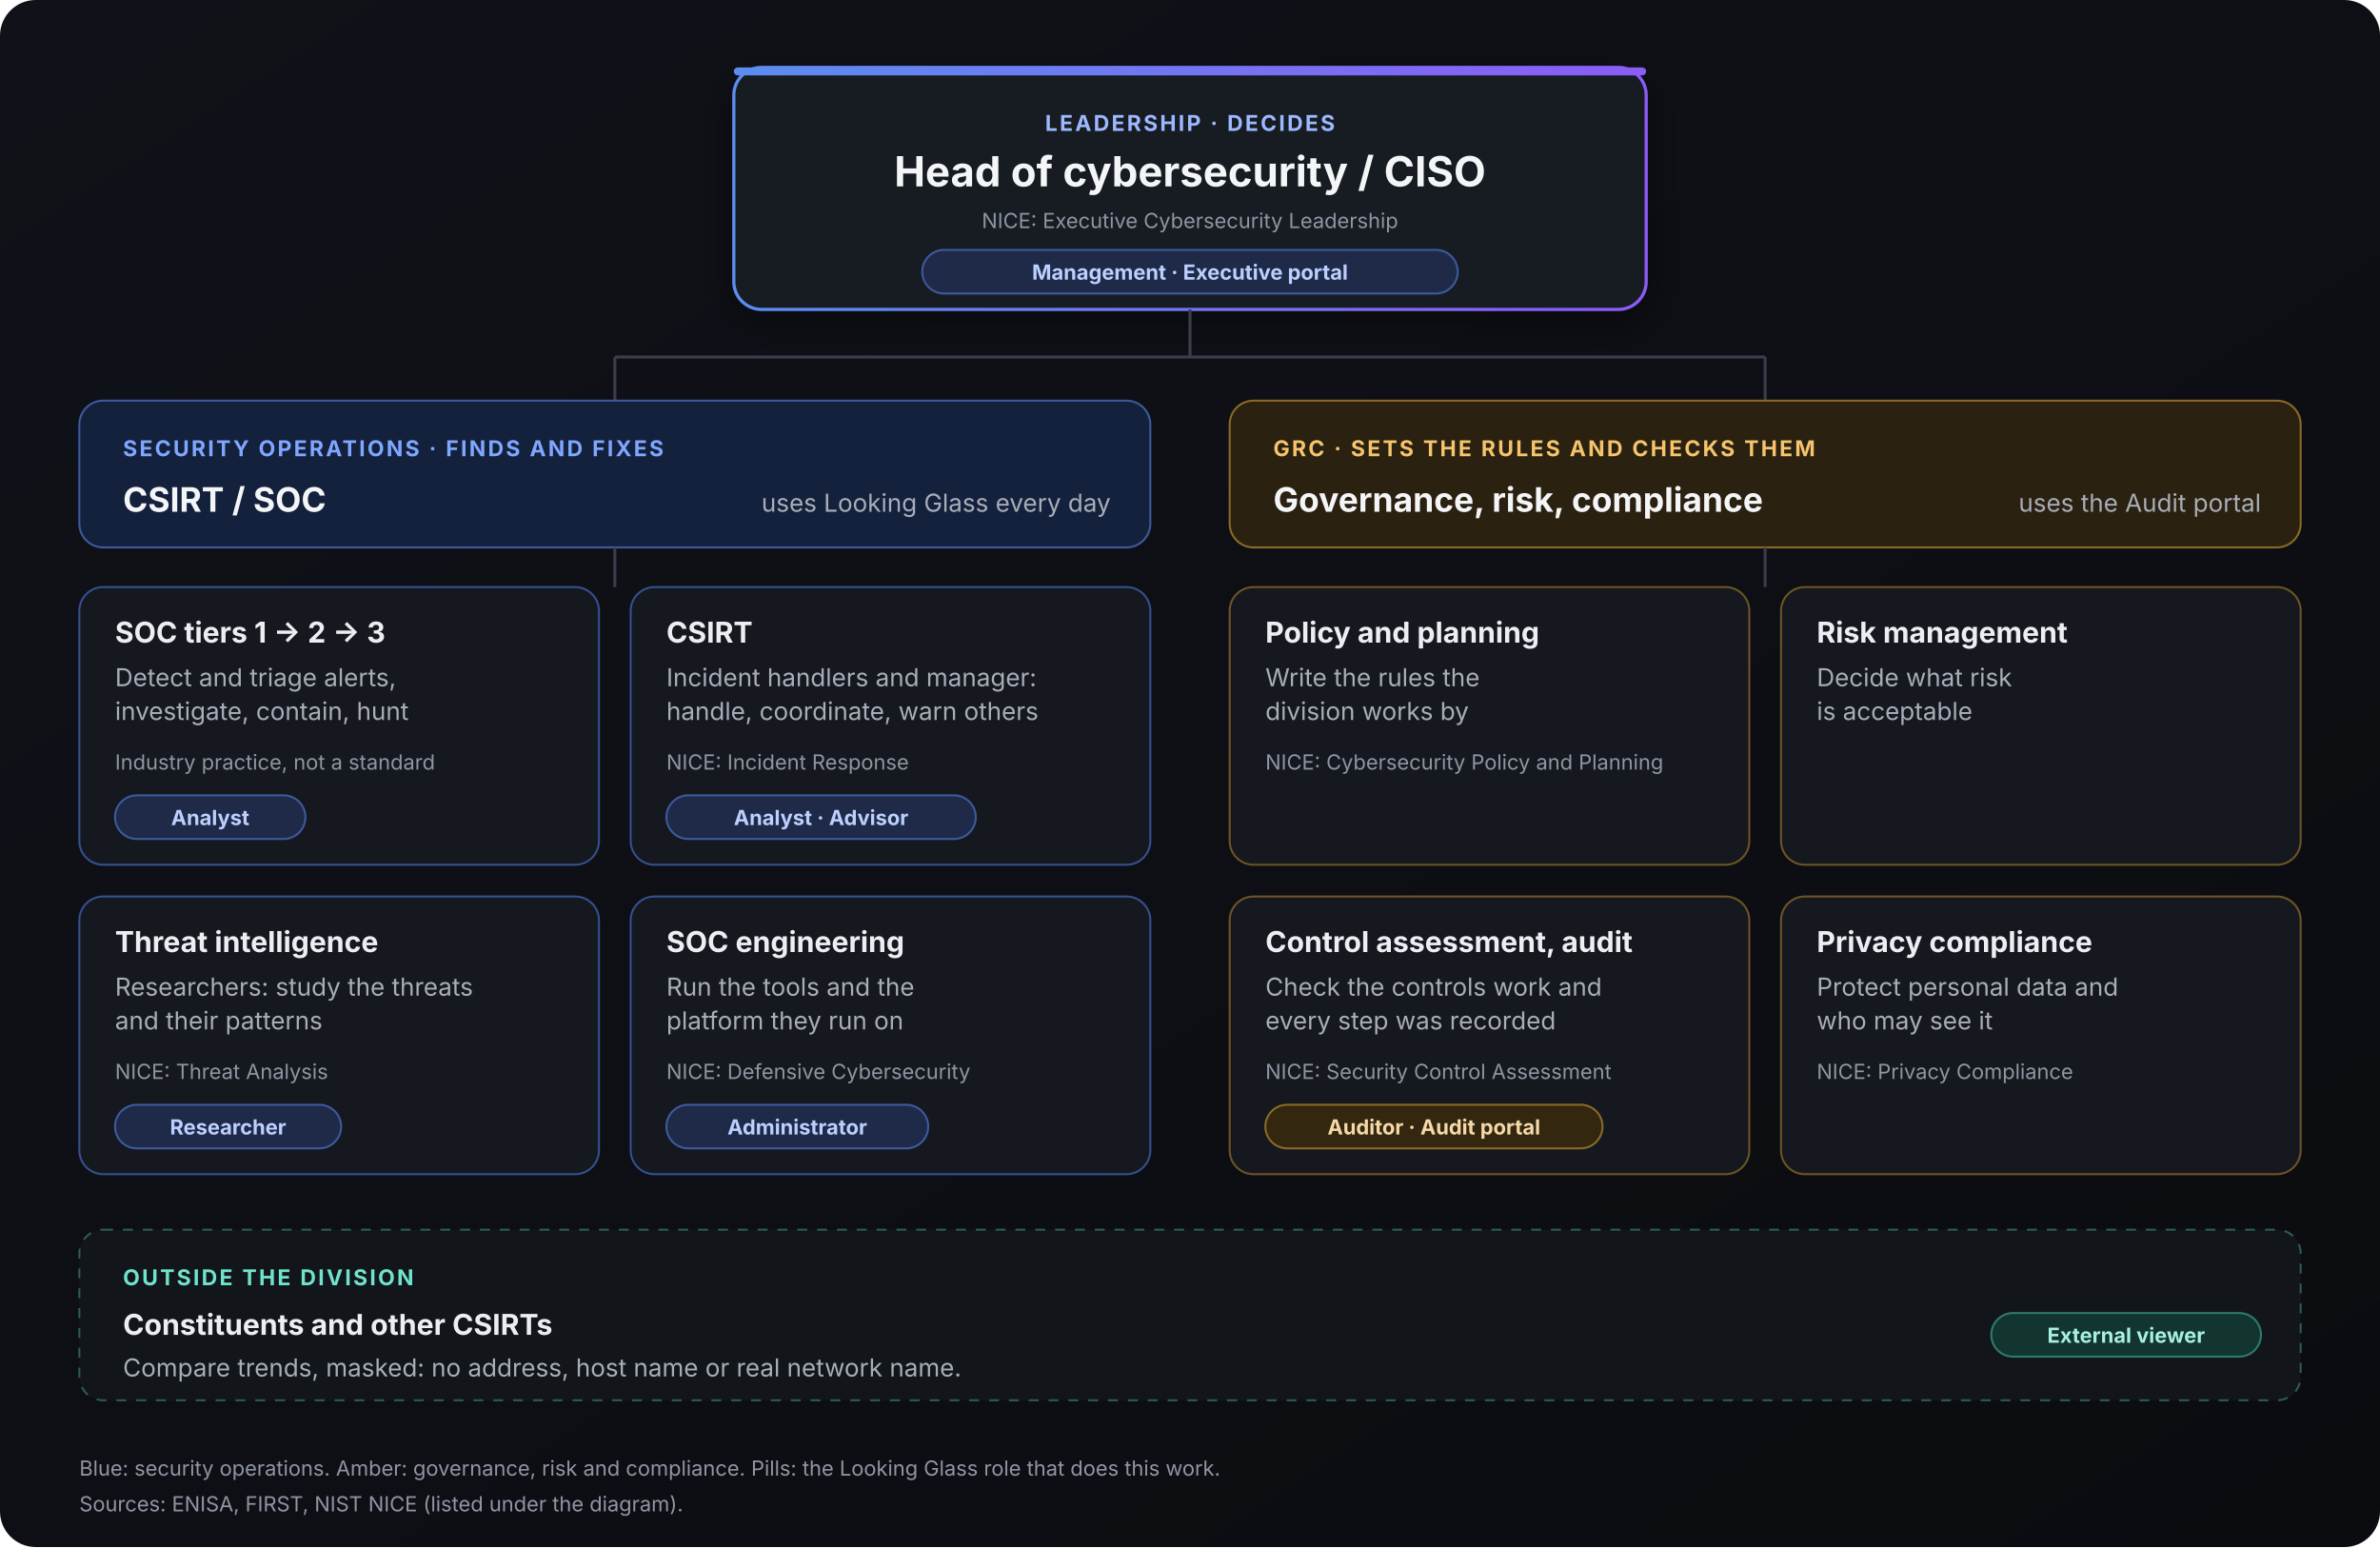
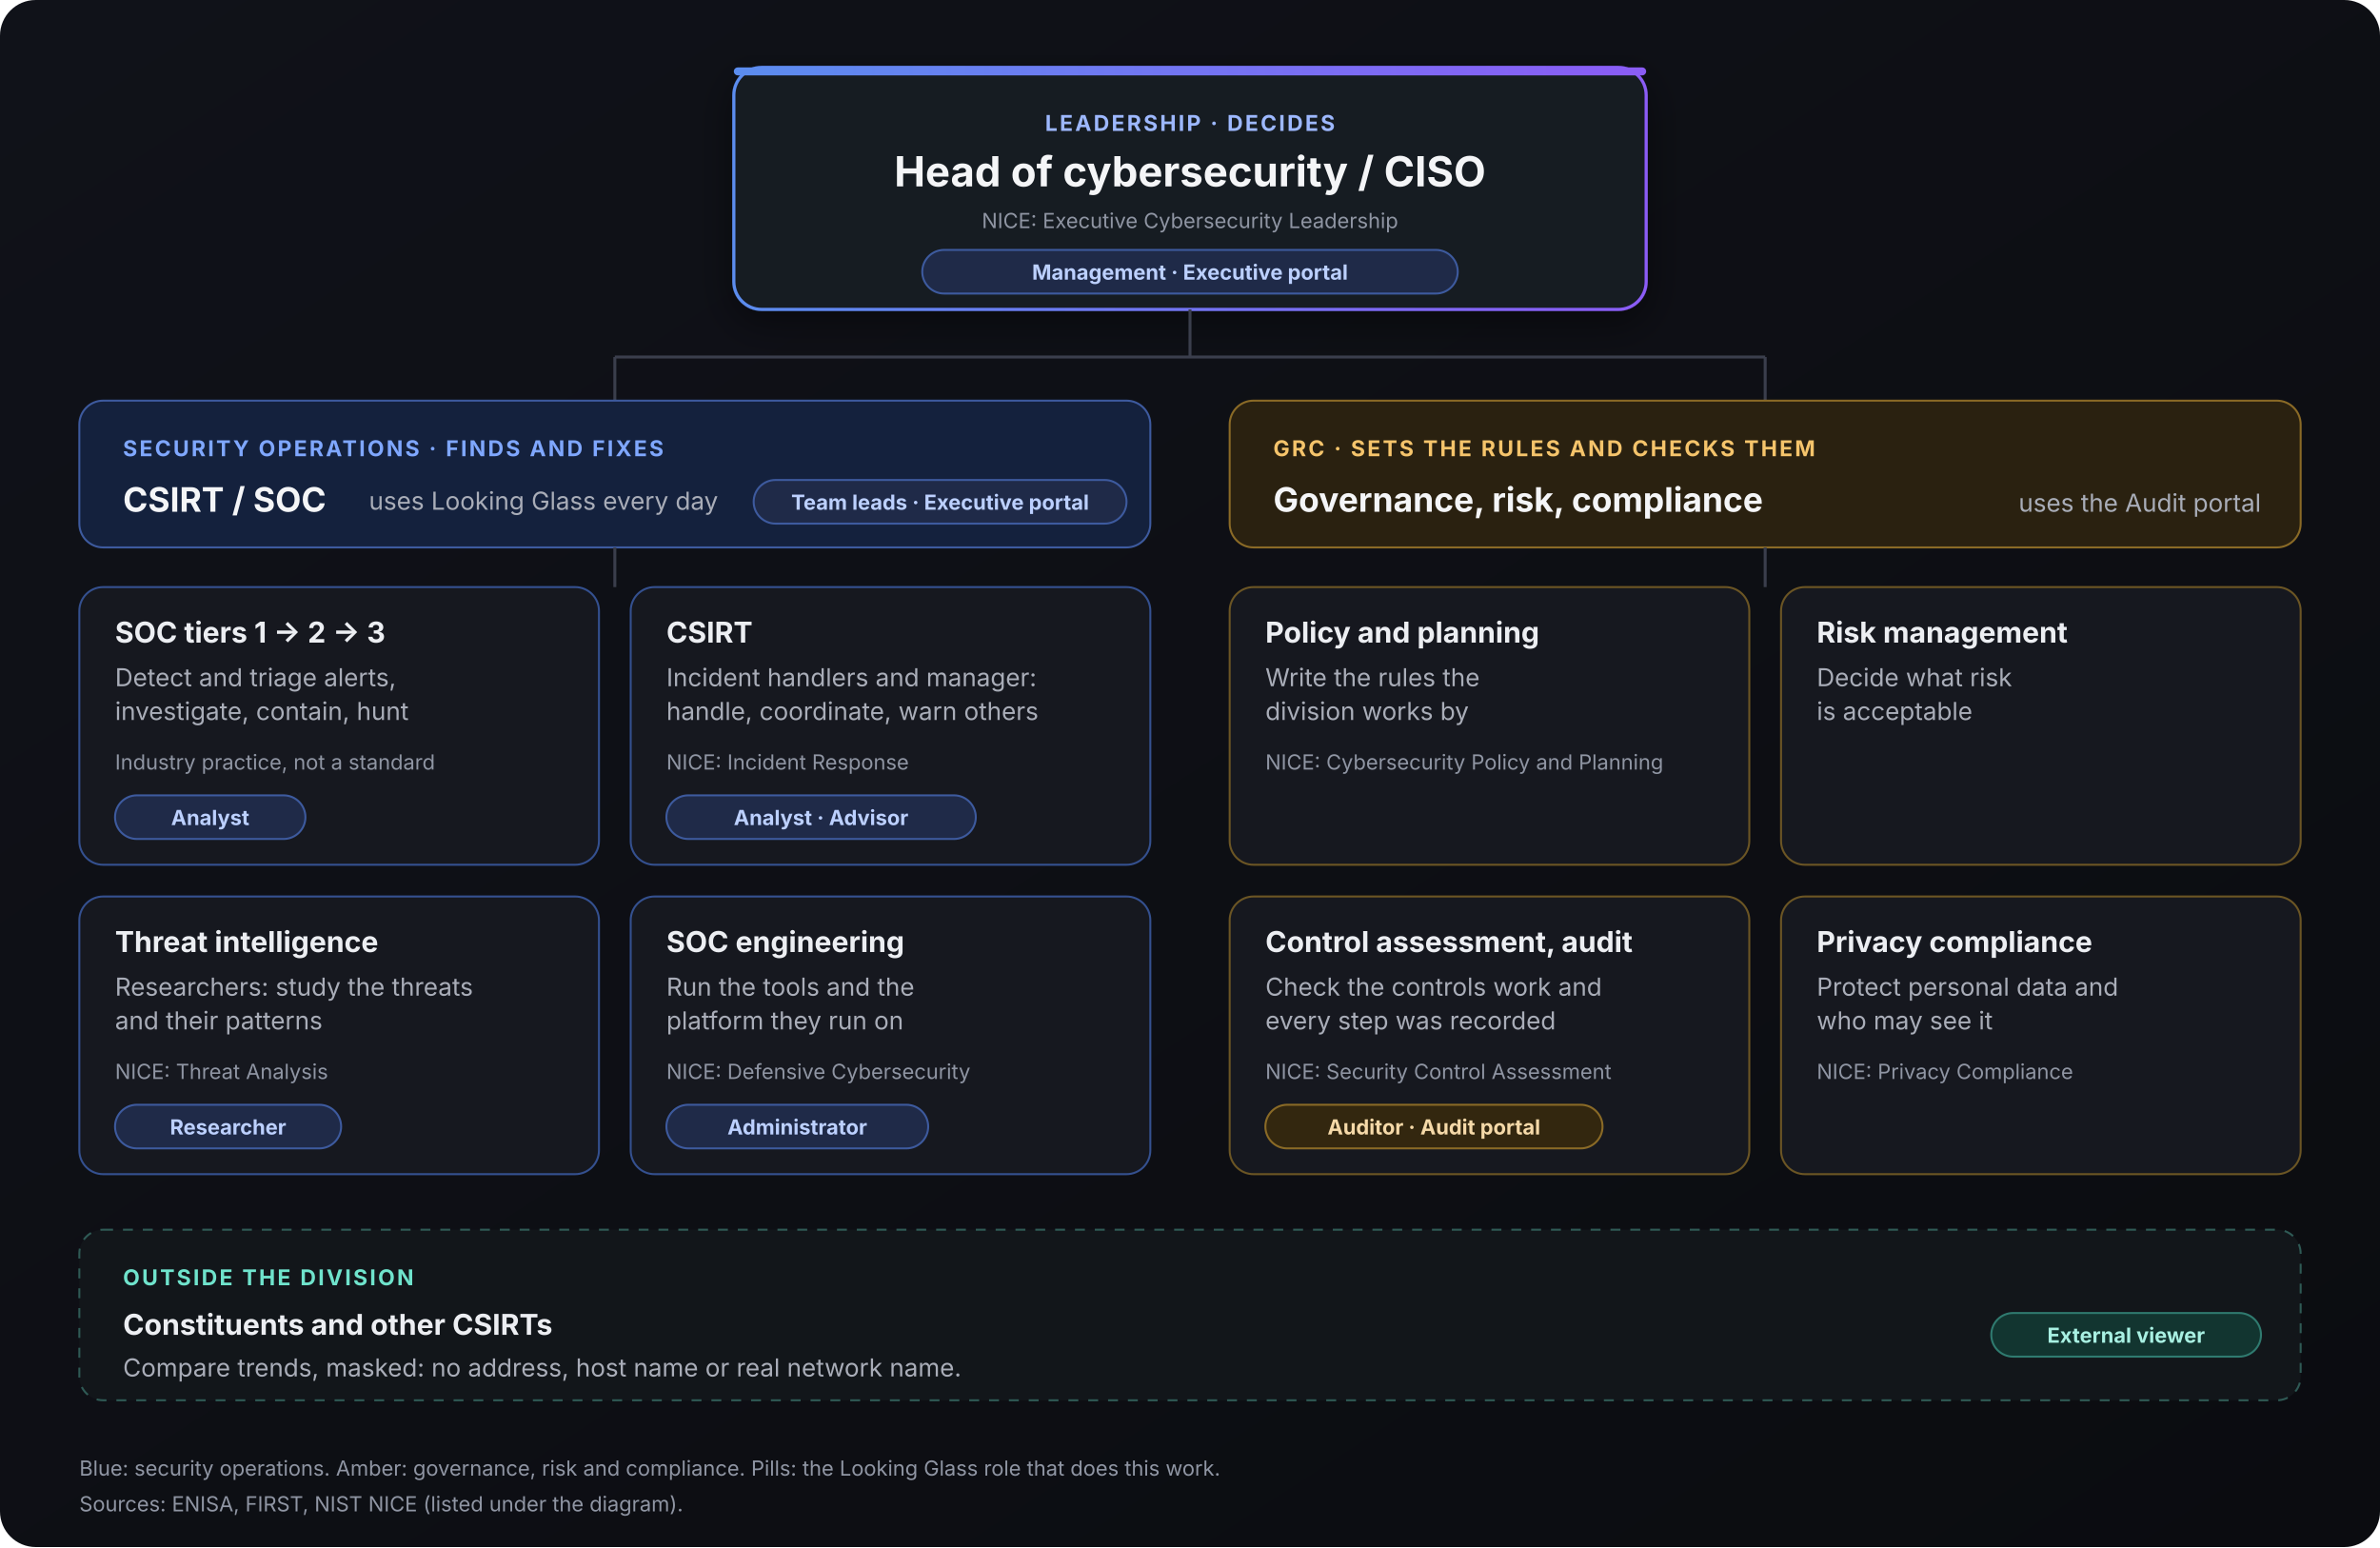
<svg xmlns="http://www.w3.org/2000/svg" viewBox="0 0 1200 780" width="1200" height="780" role="img" aria-labelledby="t d" font-family="Inter, 'Segoe UI', system-ui, -apple-system, Roboto, Arial, sans-serif">
  <defs>
    <linearGradient id="bg" x1="0" y1="0" x2="1" y2="1">
      <stop offset="0" stop-color="#101219" />
      <stop offset="1" stop-color="#0b0c10" />
    </linearGradient>
    <linearGradient id="top" x1="0" y1="0" x2="1" y2="0">
      <stop offset="0" stop-color="#5b8def" />
      <stop offset="1" stop-color="#8b5cf6" />
    </linearGradient>
    <filter id="sh" x="-10%" y="-10%" width="120%" height="140%">
      <feDropShadow dx="0" dy="6" stdDeviation="10" flood-color="#000" flood-opacity=".45" />
    </filter>
    <style>
      .card { fill: #16181f; stroke-width: 1; }
      .ops  { stroke: #34508f; }
      .grc  { stroke: #6b5524; }
      .h1 { font-size: 21px; font-weight: 700; fill: #f4f5f7; }
      .h2 { font-size: 17px; font-weight: 700; fill: #f4f5f7; }
      .h3 { font-size: 14.5px; font-weight: 650; fill: #eceef2; }
      .t  { font-size: 12.5px; fill: #a9adb8; }
      .eb { font-size: 11px; font-weight: 700; letter-spacing: .1em; }
      .nice { font-size: 10.5px; fill: #8f95a3; }
      .chip { font-size: 10.5px; font-weight: 650; }
      .line { stroke: #3a3e4c; stroke-width: 1.5; fill: none; }
      .pb { fill: #1f2a48; stroke: #3d5a9e; }
      .pa { fill: #33270f; stroke: #8a6a26; }
      .ct { fill: #bcd0ff; }
      .ca { fill: #f5d9a8; }
    </style>
  </defs>
  <rect width="1200" height="780" rx="18" fill="url(#bg)" />
  <g filter="url(#sh)">
    <rect x="370" y="34" width="460" height="122" rx="14" fill="#171a24" stroke="url(#top)" stroke-width="1.6" />
  </g>
  <rect x="370" y="34" width="460" height="4" rx="2" fill="url(#top)" />
  <text x="600" y="66" text-anchor="middle" class="eb" fill="#9db8ff">LEADERSHIP · DECIDES</text>
  <text x="600" y="94" text-anchor="middle" class="h1">Head of cybersecurity / CISO</text>
  <text x="600" y="115" text-anchor="middle" class="nice">NICE: Executive Cybersecurity Leadership</text>
  <rect class="pb" x="465" y="126" width="270" height="22" rx="11" />
  <text x="600" y="141" text-anchor="middle" class="chip ct">Management · Executive portal</text>
  <path class="line" d="M600 156 V180 M310 180 H890 M310 180 V202 M890 180 V202" />
  <rect x="40" y="202" width="540" height="74" rx="12" fill="#14213d" stroke="#3d5a9e" />
  <text x="62" y="230" class="eb" fill="#7fa7ff">SECURITY OPERATIONS · FINDS AND FIXES</text>
  <text x="62" y="258" class="h2">CSIRT / SOC</text>
-   <text x="560" y="258" text-anchor="end" class="t">uses Looking Glass every day</text>
+   <text x="186" y="257" class="t">uses Looking Glass every day</text>
+   <rect class="pb" x="380" y="242" width="188" height="22" rx="11" />
+   <text x="474" y="257" text-anchor="middle" class="chip ct">Team leads · Executive portal</text>
  <rect x="620" y="202" width="540" height="74" rx="12" fill="#2a2110" stroke="#8a6a26" />
  <text x="642" y="230" class="eb" fill="#f5c46b">GRC · SETS THE RULES AND CHECKS THEM</text>
  <text x="642" y="258" class="h2">Governance, risk, compliance</text>
  <text x="1140" y="258" text-anchor="end" class="t">uses the Audit portal</text>
  <path class="line" d="M310 276 V296 M890 276 V296" />
  <rect class="card ops" x="40" y="296" width="262" height="140" rx="12" />
  <text x="58" y="324" class="h3">SOC tiers 1 → 2 → 3</text>
  <text x="58" y="346" class="t">Detect and triage alerts,</text>
  <text x="58" y="363" class="t">investigate, contain, hunt</text>
  <text x="58" y="388" class="nice">Industry practice, not a standard</text>
  <rect class="pb" x="58" y="401" width="96" height="22" rx="11" />
  <text x="106" y="416" text-anchor="middle" class="chip ct">Analyst</text>
  <rect class="card ops" x="318" y="296" width="262" height="140" rx="12" />
  <text x="336" y="324" class="h3">CSIRT</text>
  <text x="336" y="346" class="t">Incident handlers and manager:</text>
  <text x="336" y="363" class="t">handle, coordinate, warn others</text>
  <text x="336" y="388" class="nice">NICE: Incident Response</text>
  <rect class="pb" x="336" y="401" width="156" height="22" rx="11" />
  <text x="414" y="416" text-anchor="middle" class="chip ct">Analyst · Advisor</text>
  <rect class="card ops" x="40" y="452" width="262" height="140" rx="12" />
  <text x="58" y="480" class="h3">Threat intelligence</text>
  <text x="58" y="502" class="t">Researchers: study the threats</text>
  <text x="58" y="519" class="t">and their patterns</text>
  <text x="58" y="544" class="nice">NICE: Threat Analysis</text>
  <rect class="pb" x="58" y="557" width="114" height="22" rx="11" />
  <text x="115" y="572" text-anchor="middle" class="chip ct">Researcher</text>
  <rect class="card ops" x="318" y="452" width="262" height="140" rx="12" />
  <text x="336" y="480" class="h3">SOC engineering</text>
  <text x="336" y="502" class="t">Run the tools and the</text>
  <text x="336" y="519" class="t">platform they run on</text>
  <text x="336" y="544" class="nice">NICE: Defensive Cybersecurity</text>
  <rect class="pb" x="336" y="557" width="132" height="22" rx="11" />
  <text x="402" y="572" text-anchor="middle" class="chip ct">Administrator</text>
  <rect class="card grc" x="620" y="296" width="262" height="140" rx="12" />
  <text x="638" y="324" class="h3">Policy and planning</text>
  <text x="638" y="346" class="t">Write the rules the</text>
  <text x="638" y="363" class="t">division works by</text>
  <text x="638" y="388" class="nice">NICE: Cybersecurity Policy and Planning</text>
  <rect class="card grc" x="898" y="296" width="262" height="140" rx="12" />
  <text x="916" y="324" class="h3">Risk management</text>
  <text x="916" y="346" class="t">Decide what risk</text>
  <text x="916" y="363" class="t">is acceptable</text>
  <rect class="card grc" x="620" y="452" width="262" height="140" rx="12" />
  <text x="638" y="480" class="h3">Control assessment, audit</text>
  <text x="638" y="502" class="t">Check the controls work and</text>
  <text x="638" y="519" class="t">every step was recorded</text>
  <text x="638" y="544" class="nice">NICE: Security Control Assessment</text>
  <rect class="pa" x="638" y="557" width="170" height="22" rx="11" />
  <text x="723" y="572" text-anchor="middle" class="chip ca">Auditor · Audit portal</text>
  <rect class="card grc" x="898" y="452" width="262" height="140" rx="12" />
  <text x="916" y="480" class="h3">Privacy compliance</text>
  <text x="916" y="502" class="t">Protect personal data and</text>
  <text x="916" y="519" class="t">who may see it</text>
  <text x="916" y="544" class="nice">NICE: Privacy Compliance</text>
  <rect x="40" y="620" width="1120" height="86" rx="12" fill="#12161a" stroke="#2f5a55" stroke-dasharray="5 5" />
  <text x="62" y="648" class="eb" fill="#6fe3cc">OUTSIDE THE DIVISION</text>
  <text x="62" y="673" class="h3">Constituents and other CSIRTs</text>
  <text x="62" y="694" class="t">Compare trends, masked: no address, host name or real network name.</text>
  <rect x="1004" y="662" width="136" height="22" rx="11" fill="#123530" stroke="#2f7a6f" />
  <text x="1072" y="677" text-anchor="middle" class="chip" fill="#a8f0e2">External viewer</text>
  <text x="40" y="744" class="nice">Blue: security operations. Amber: governance, risk and compliance. Pills: the Looking Glass role that does this work.</text>
  <text x="40" y="762" class="nice">Sources: ENISA, FIRST, NIST NICE (listed under the diagram).</text>
</svg>
